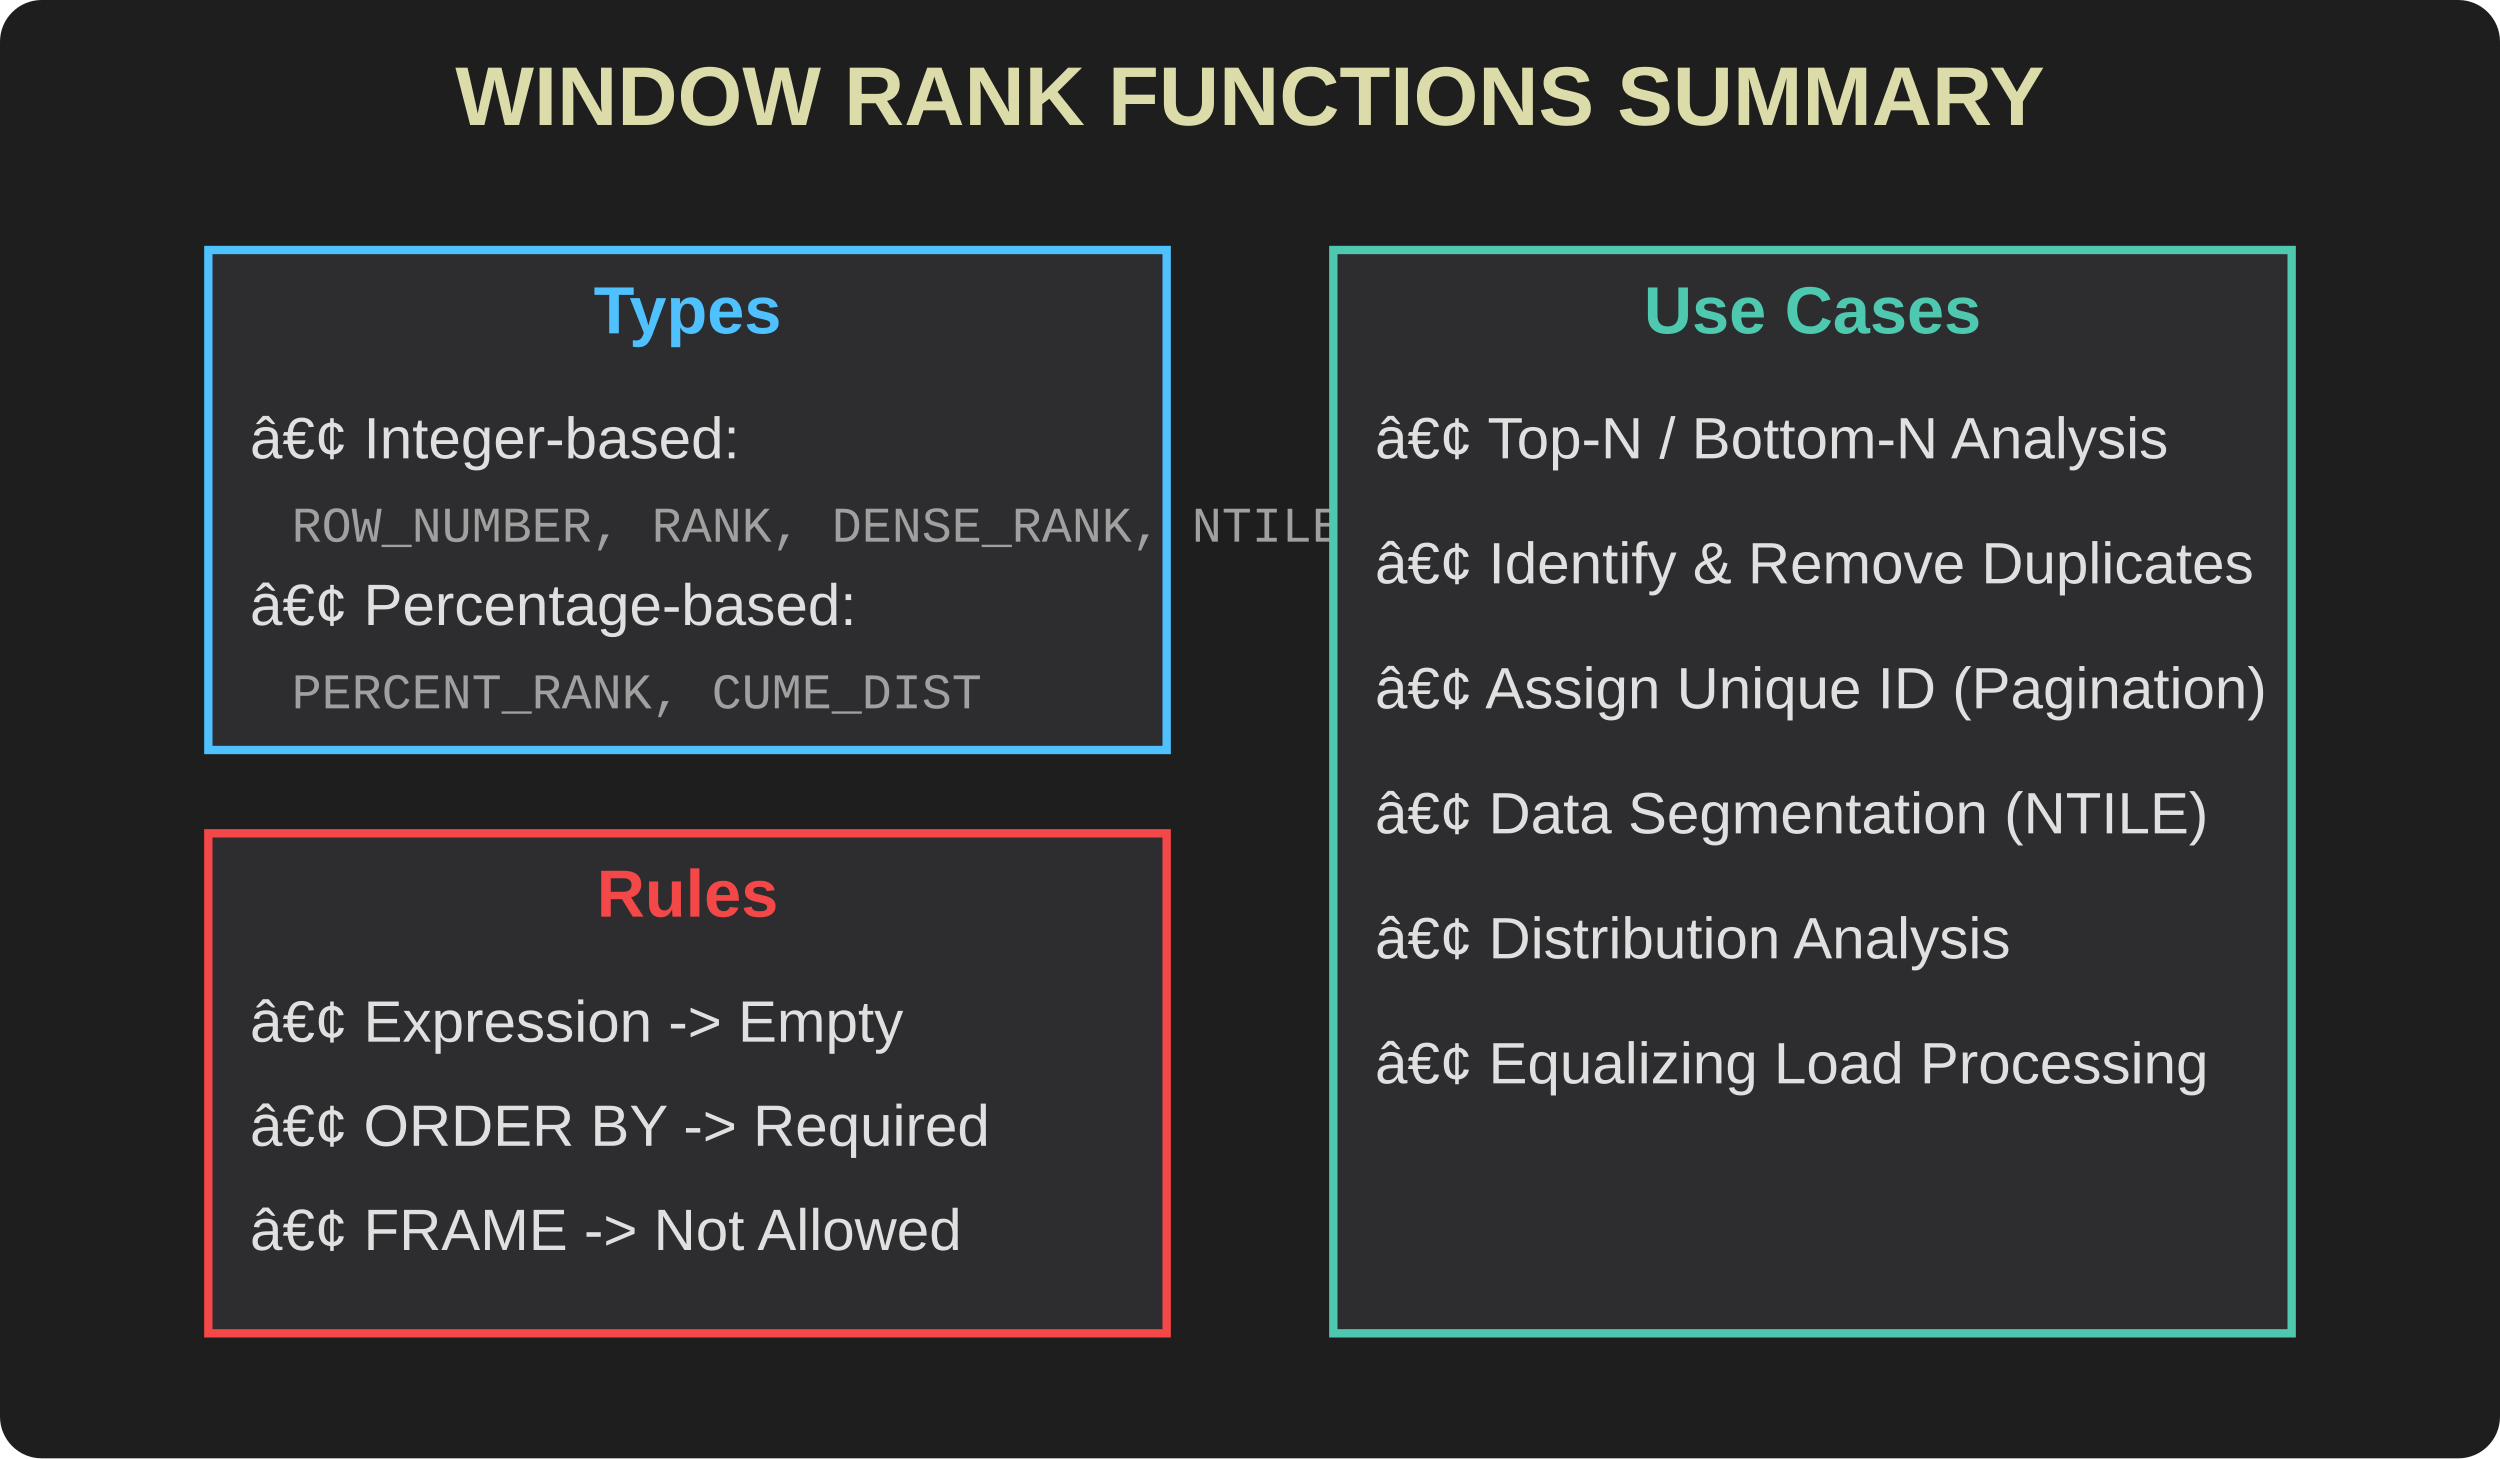
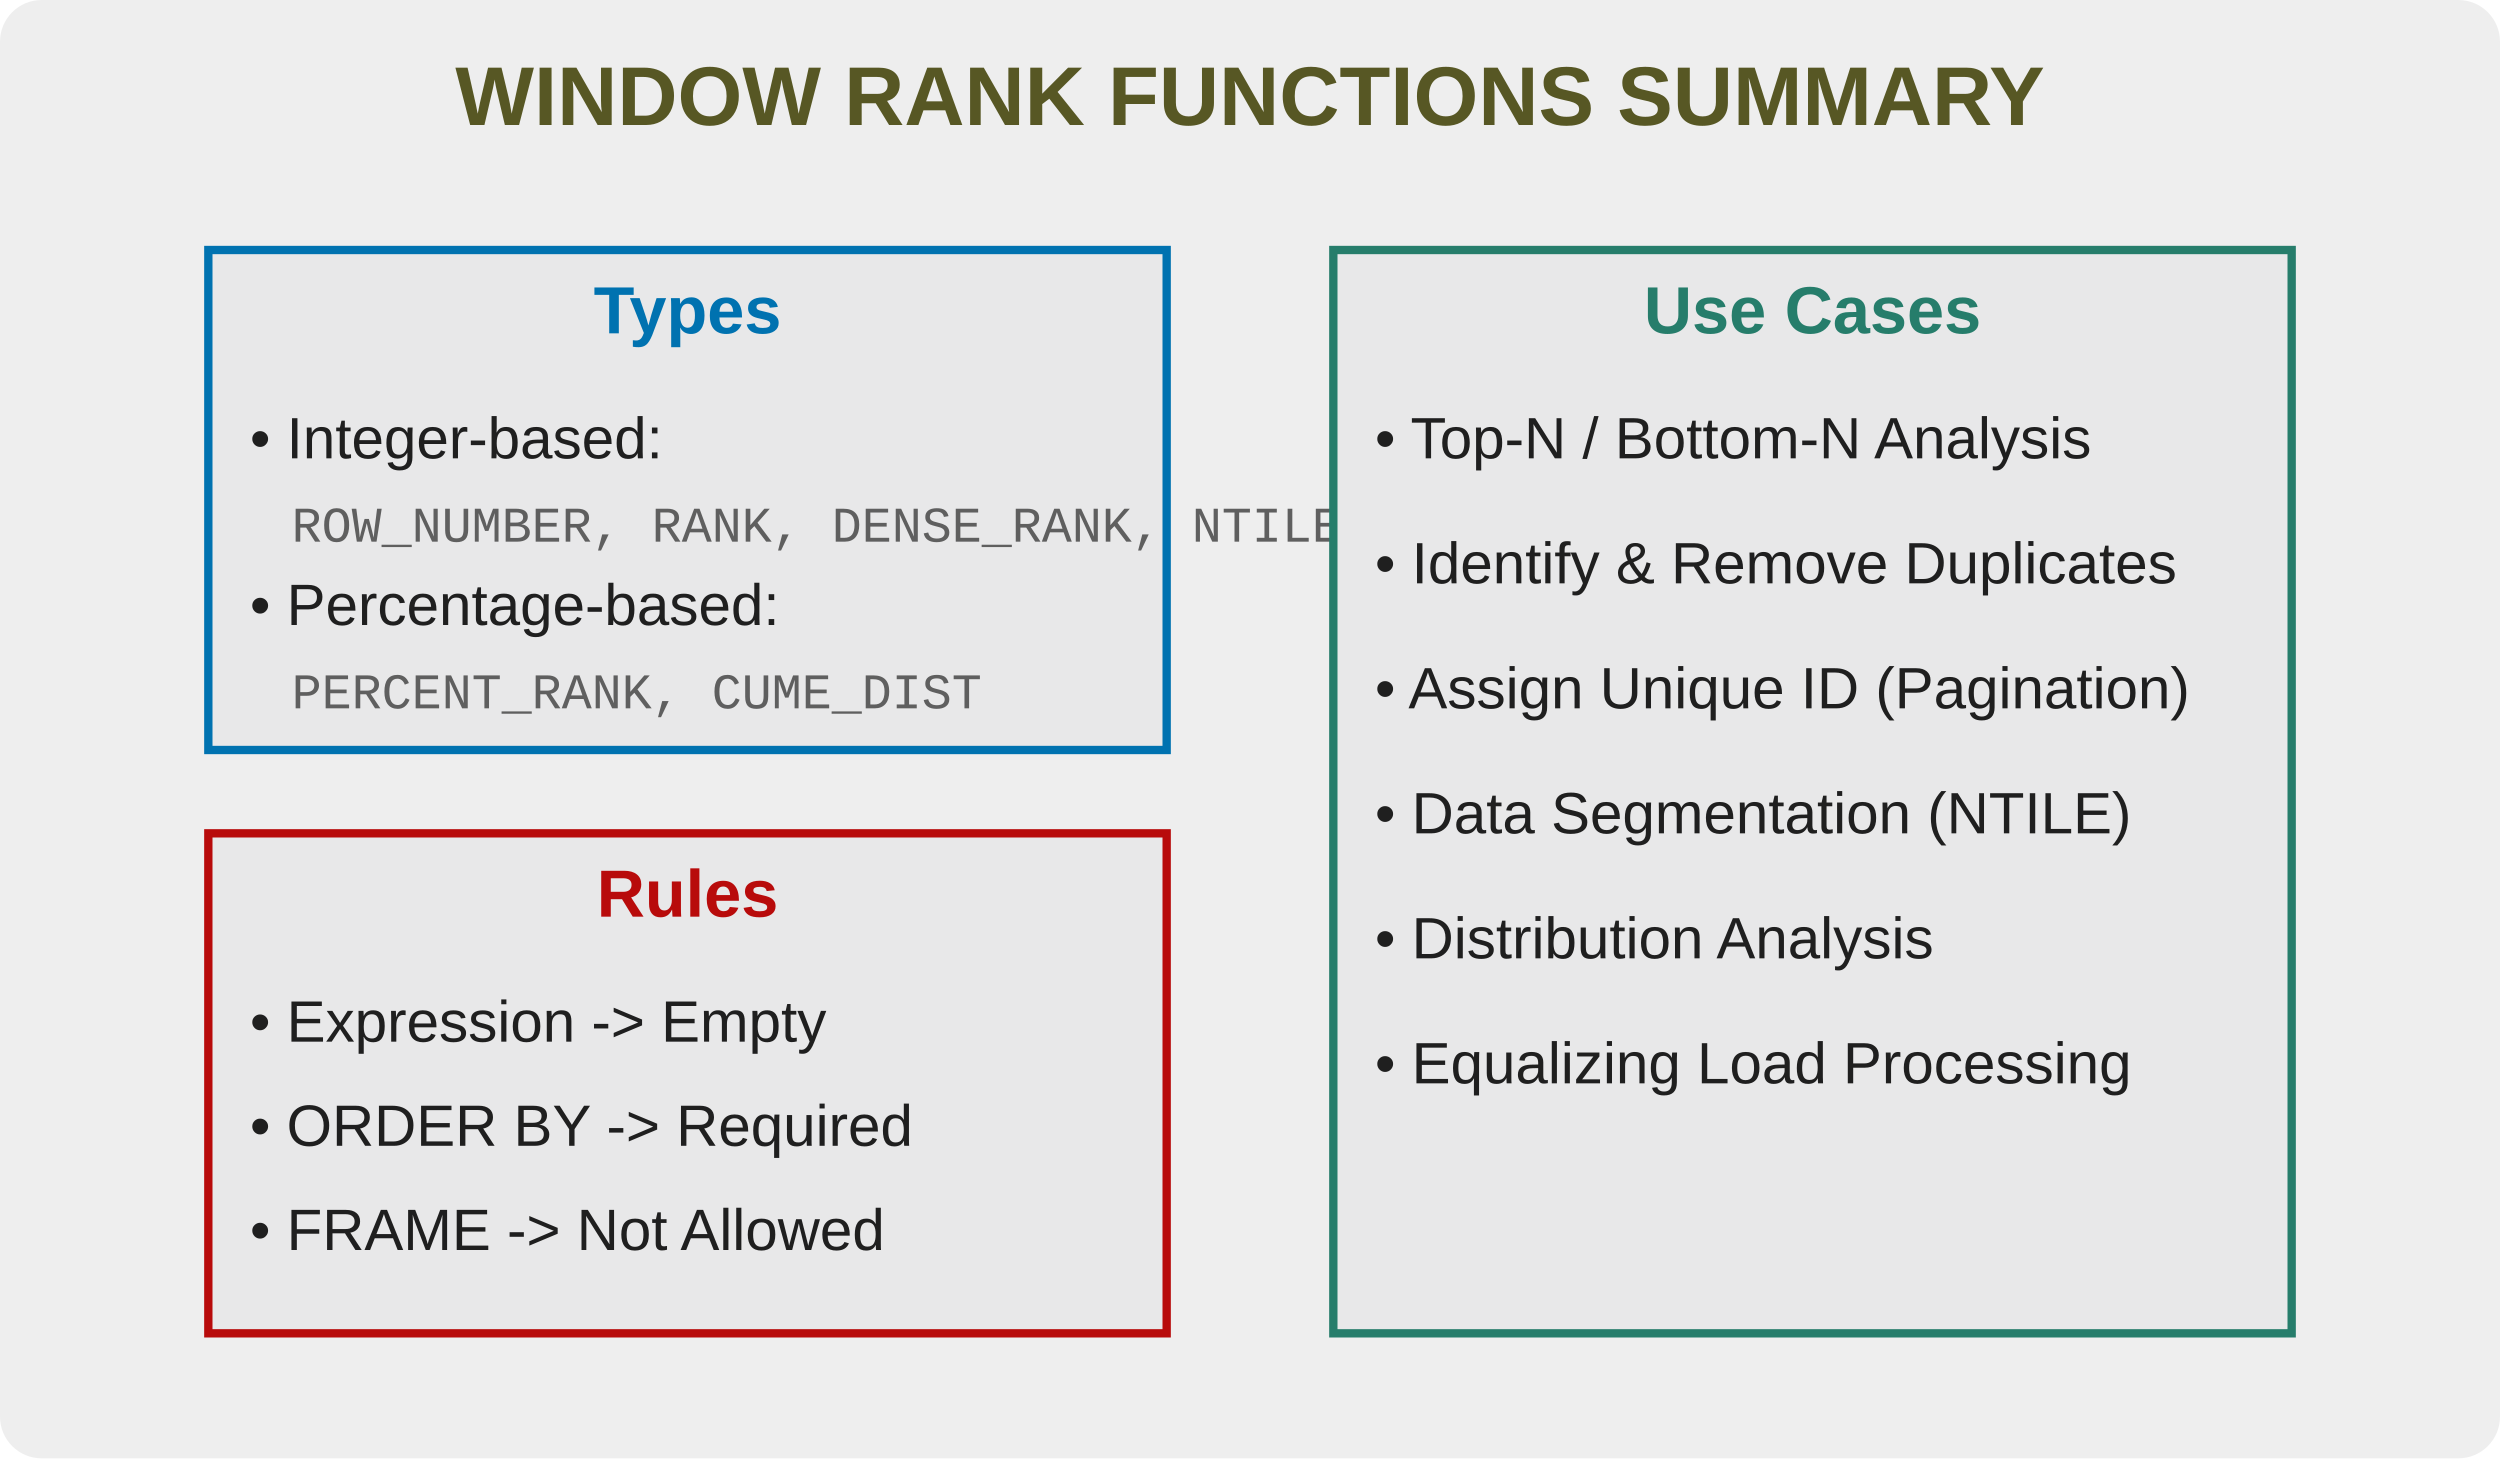
<svg xmlns="http://www.w3.org/2000/svg" viewBox="0 0 600 350">
-   <rect width="600" height="350" fill="#1E1E1E" rx="10" />
-   <text x="300" y="30" font-family="Arial" font-size="20" font-weight="bold" fill="#DCDCAA" text-anchor="middle">WINDOW RANK FUNCTIONS SUMMARY</text>
-   <rect x="50" y="60" width="230" height="120" fill="#2D2D30" stroke="#4FC1FF" stroke-width="2" />
-   <text x="165" y="80" font-family="Arial" font-size="16" font-weight="bold" fill="#4FC1FF" text-anchor="middle">Types</text>
-   <text x="60" y="110" font-family="Arial" font-size="14" fill="#E0E0E0">â€¢ Integer-based:</text>
-   <text x="70" y="130" font-family="Courier New" font-size="12" fill="#A0A0A0">ROW_NUMBER, RANK, DENSE_RANK, NTILE</text>
-   <text x="60" y="150" font-family="Arial" font-size="14" fill="#E0E0E0">â€¢ Percentage-based:</text>
-   <text x="70" y="170" font-family="Courier New" font-size="12" fill="#A0A0A0">PERCENT_RANK, CUME_DIST</text>
-   <rect x="50" y="200" width="230" height="120" fill="#2D2D30" stroke="#F44747" stroke-width="2" />
-   <text x="165" y="220" font-family="Arial" font-size="16" font-weight="bold" fill="#F44747" text-anchor="middle">Rules</text>
-   <text x="60" y="250" font-family="Arial" font-size="14" fill="#E0E0E0">â€¢ Expression -&gt; Empty</text>
-   <text x="60" y="275" font-family="Arial" font-size="14" fill="#E0E0E0">â€¢ ORDER BY -&gt; Required</text>
-   <text x="60" y="300" font-family="Arial" font-size="14" fill="#E0E0E0">â€¢ FRAME -&gt; Not Allowed</text>
-   <rect x="320" y="60" width="230" height="260" fill="#2D2D30" stroke="#4EC9B0" stroke-width="2" />
-   <text x="435" y="80" font-family="Arial" font-size="16" font-weight="bold" fill="#4EC9B0" text-anchor="middle">Use Cases</text>
-   <text x="330" y="110" font-family="Arial" font-size="14" fill="#E0E0E0">â€¢ Top-N / Bottom-N Analysis</text>
-   <text x="330" y="140" font-family="Arial" font-size="14" fill="#E0E0E0">â€¢ Identify &amp; Remove Duplicates</text>
-   <text x="330" y="170" font-family="Arial" font-size="14" fill="#E0E0E0">â€¢ Assign Unique ID (Pagination)</text>
-   <text x="330" y="200" font-family="Arial" font-size="14" fill="#E0E0E0">â€¢ Data Segmentation (NTILE)</text>
-   <text x="330" y="230" font-family="Arial" font-size="14" fill="#E0E0E0">â€¢ Distribution Analysis</text>
-   <text x="330" y="260" font-family="Arial" font-size="14" fill="#E0E0E0">â€¢ Equalizing Load Processing</text>
+   <rect width="600" height="350" fill="#eeeeee" rx="10" />
+   <text x="300" y="30" font-family="Arial" font-size="20" font-weight="bold" fill="#575724" text-anchor="middle">WINDOW RANK FUNCTIONS SUMMARY</text>
+   <rect x="50" y="60" width="230" height="120" fill="#e8e8e9" stroke="#0072b0" stroke-width="2" />
+   <text x="165" y="80" font-family="Arial" font-size="16" font-weight="bold" fill="#0072b0" text-anchor="middle">Types</text>
+   <text x="60" y="110" font-family="Arial" font-size="14" fill="#1f1f1f">• Integer-based:</text>
+   <text x="70" y="130" font-family="Courier New" font-size="12" fill="#5f5f5f">ROW_NUMBER, RANK, DENSE_RANK, NTILE</text>
+   <text x="60" y="150" font-family="Arial" font-size="14" fill="#1f1f1f">• Percentage-based:</text>
+   <text x="70" y="170" font-family="Courier New" font-size="12" fill="#5f5f5f">PERCENT_RANK, CUME_DIST</text>
+   <rect x="50" y="200" width="230" height="120" fill="#e8e8e9" stroke="#b80b0b" stroke-width="2" />
+   <text x="165" y="220" font-family="Arial" font-size="16" font-weight="bold" fill="#b80b0b" text-anchor="middle">Rules</text>
+   <text x="60" y="250" font-family="Arial" font-size="14" fill="#1f1f1f">• Expression -&gt; Empty</text>
+   <text x="60" y="275" font-family="Arial" font-size="14" fill="#1f1f1f">• ORDER BY -&gt; Required</text>
+   <text x="60" y="300" font-family="Arial" font-size="14" fill="#1f1f1f">• FRAME -&gt; Not Allowed</text>
+   <rect x="320" y="60" width="230" height="260" fill="#e8e8e9" stroke="#267d6b" stroke-width="2" />
+   <text x="435" y="80" font-family="Arial" font-size="16" font-weight="bold" fill="#267d6b" text-anchor="middle">Use Cases</text>
+   <text x="330" y="110" font-family="Arial" font-size="14" fill="#1f1f1f">• Top-N / Bottom-N Analysis</text>
+   <text x="330" y="140" font-family="Arial" font-size="14" fill="#1f1f1f">• Identify &amp; Remove Duplicates</text>
+   <text x="330" y="170" font-family="Arial" font-size="14" fill="#1f1f1f">• Assign Unique ID (Pagination)</text>
+   <text x="330" y="200" font-family="Arial" font-size="14" fill="#1f1f1f">• Data Segmentation (NTILE)</text>
+   <text x="330" y="230" font-family="Arial" font-size="14" fill="#1f1f1f">• Distribution Analysis</text>
+   <text x="330" y="260" font-family="Arial" font-size="14" fill="#1f1f1f">• Equalizing Load Processing</text>
</svg>
